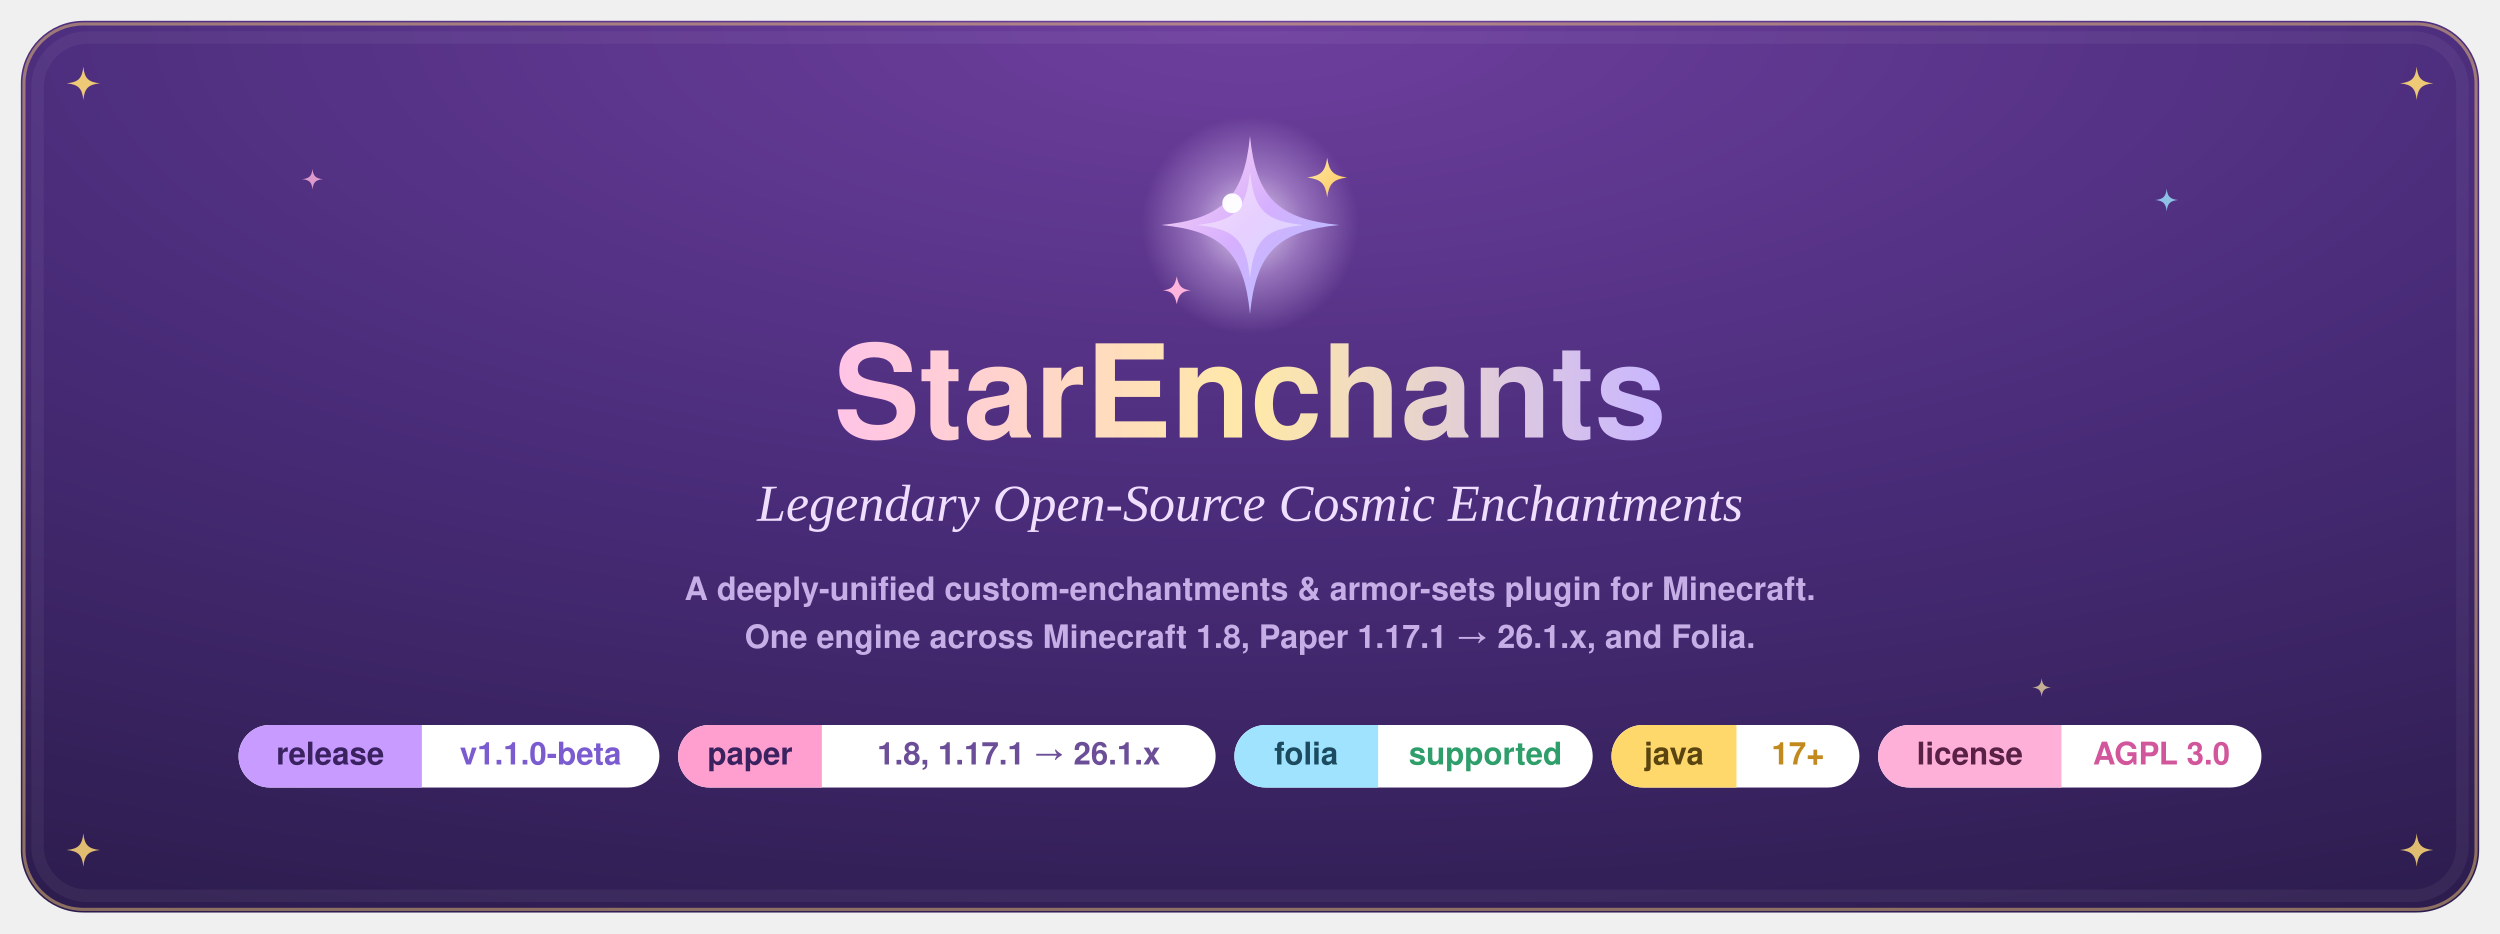
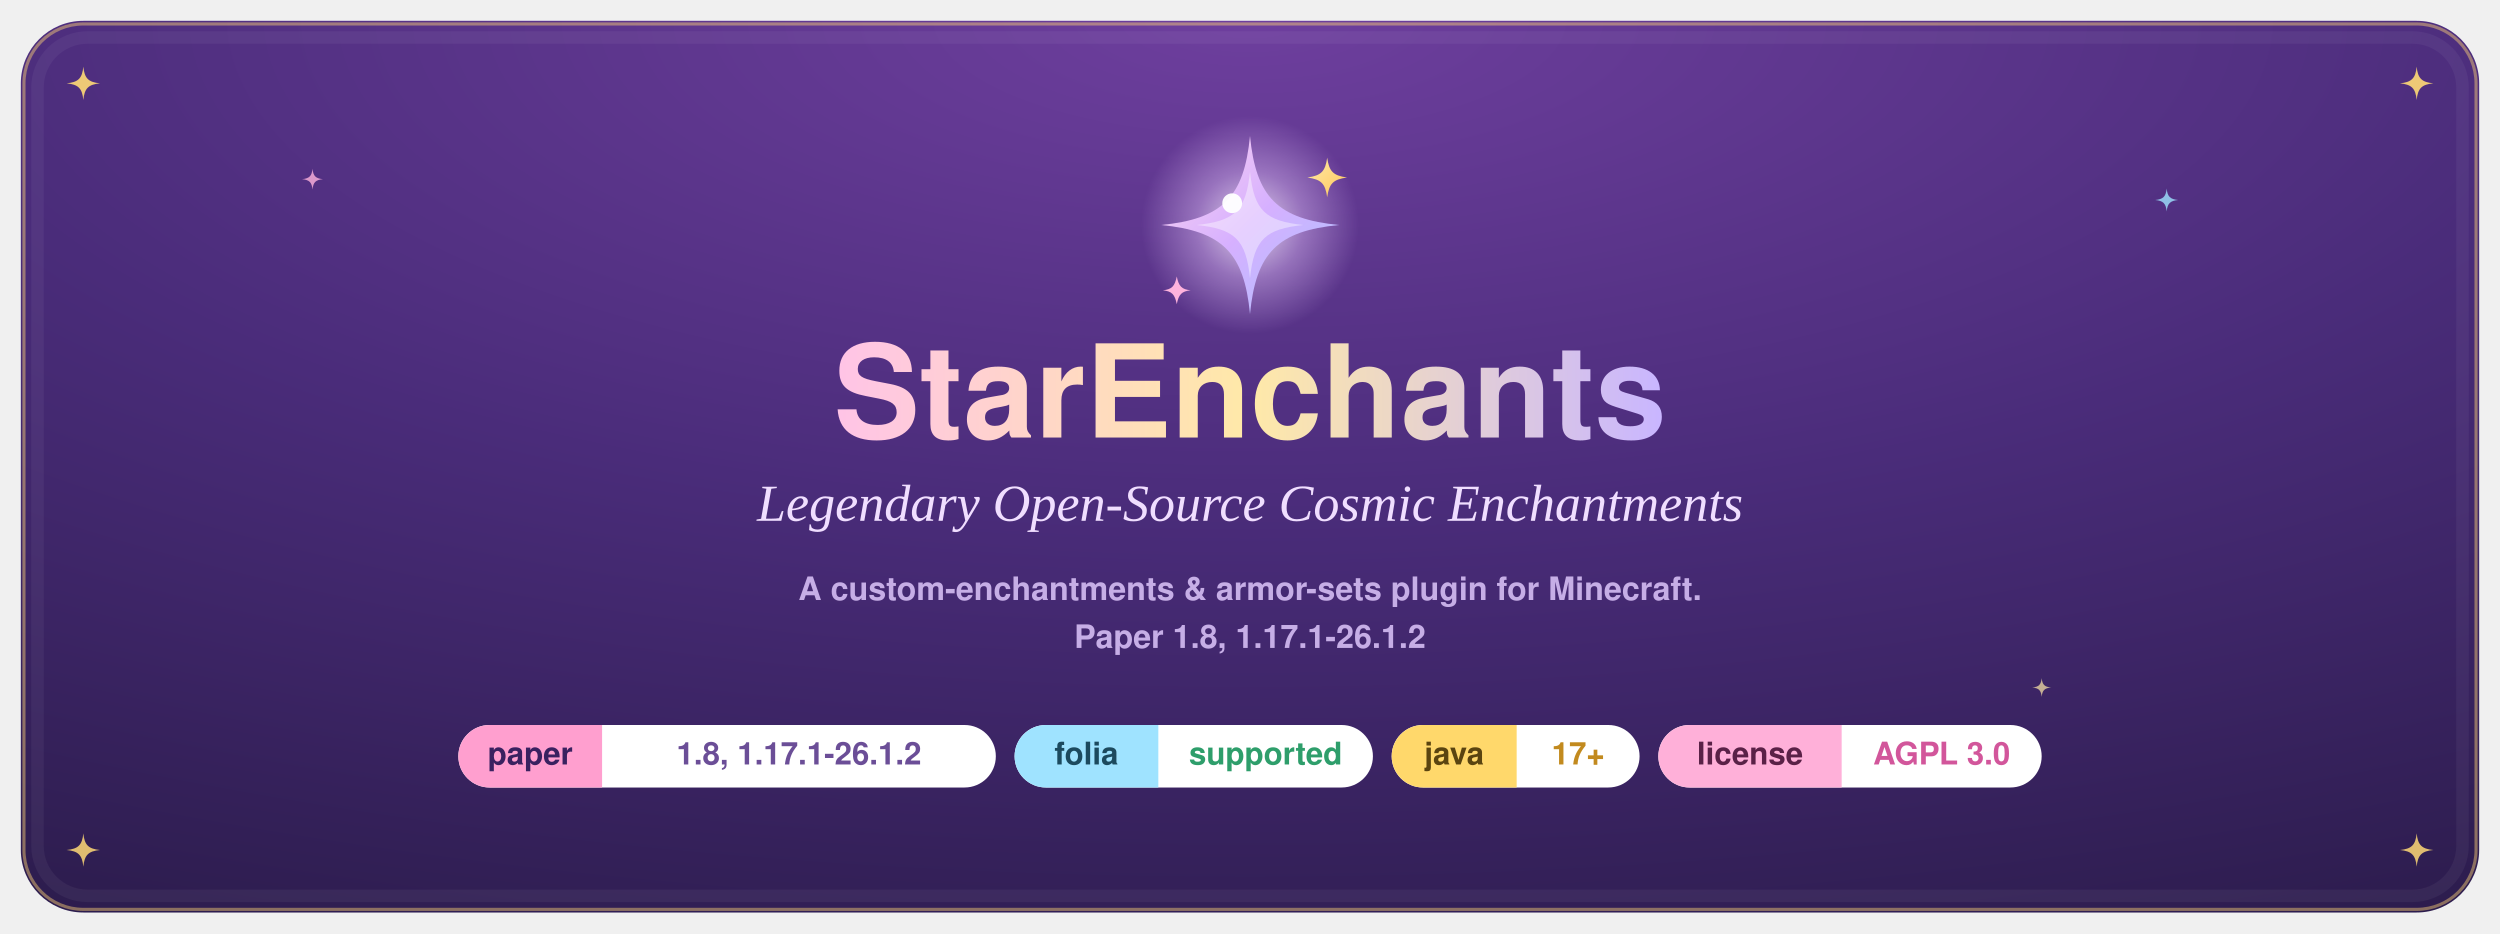
- <svg xmlns="http://www.w3.org/2000/svg" width="1200" height="448" viewBox="0 0 1200 448" role="img" aria-label="StarEnchants — a deeply-unified custom-enchantments and armor-sets plugin for Minecraft">
+ <svg xmlns="http://www.w3.org/2000/svg" width="1200" height="448" viewBox="0 0 1200 448" role="img" aria-label="StarEnchants — a custom-enchantments and armor-sets plugin for Minecraft">
  <defs>
    <radialGradient id="card" cx="50%" cy="0%" r="115%">
      <stop offset="0" stop-color="#6E3F9E" />
      <stop offset="0.48" stop-color="#4A2C7A" />
      <stop offset="1" stop-color="#2A1B4A" />
    </radialGradient>
    <linearGradient id="wm" x1="0" y1="0" x2="1" y2="0">
      <stop offset="0" stop-color="#FFC4E6" />
      <stop offset="0.5" stop-color="#FFE9A8" />
      <stop offset="1" stop-color="#C9B6FF" />
    </linearGradient>
    <radialGradient id="hGlow" cx="50%" cy="50%" r="50%">
      <stop offset="0" stop-color="#FFFFFF" stop-opacity="0.85" />
      <stop offset="0.5" stop-color="#E9C9FF" stop-opacity="0.4" />
      <stop offset="1" stop-color="#E9C9FF" stop-opacity="0" />
    </radialGradient>
    <linearGradient id="hStar" x1="0" y1="0" x2="1" y2="1">
      <stop offset="0" stop-color="#FFD6EE" />
      <stop offset="0.5" stop-color="#D6B0FF" />
      <stop offset="1" stop-color="#A8C2FF" />
    </linearGradient>
    <linearGradient id="hGold" x1="0" y1="0" x2="1" y2="1">
      <stop offset="0" stop-color="#FFE9A8" />
      <stop offset="1" stop-color="#FFC75A" />
    </linearGradient>
  </defs>
  <rect x="10" y="10" width="1180" height="428" rx="30" fill="url(#card)" />
  <rect x="11.5" y="11.5" width="1177" height="425" rx="28.5" fill="none" stroke="#FFD676" stroke-opacity="0.45" stroke-width="1.5" />
  <rect x="18" y="18" width="1164" height="412" rx="24" fill="none" stroke="#FFFFFF" stroke-opacity="0.05" stroke-width="6" />
  <path transform="translate(40 40) scale(0.800)" d="M0 -10 C0.7 -3 3 -0.7 10 0 C3 0.7 0.7 3 0 10 C-0.7 3 -3 0.7 -10 0 C-3 -0.7 -0.7 -3 0 -10 Z" fill="#FFD976" opacity="0.9" />
  <path transform="translate(1160 40) scale(0.800)" d="M0 -10 C0.7 -3 3 -0.7 10 0 C3 0.7 0.7 3 0 10 C-0.7 3 -3 0.7 -10 0 C-3 -0.7 -0.7 -3 0 -10 Z" fill="#FFD976" opacity="0.9" />
  <path transform="translate(40 408) scale(0.800)" d="M0 -10 C0.7 -3 3 -0.7 10 0 C3 0.7 0.7 3 0 10 C-0.7 3 -3 0.7 -10 0 C-3 -0.7 -0.7 -3 0 -10 Z" fill="#FFD976" opacity="0.85" />
  <path transform="translate(1160 408) scale(0.800)" d="M0 -10 C0.7 -3 3 -0.7 10 0 C3 0.7 0.7 3 0 10 C-0.7 3 -3 0.7 -10 0 C-3 -0.7 -0.7 -3 0 -10 Z" fill="#FFD976" opacity="0.85" />
  <path transform="translate(150 86) scale(0.500)" d="M0 -10 C0.7 -3 3 -0.7 10 0 C3 0.7 0.7 3 0 10 C-0.7 3 -3 0.7 -10 0 C-3 -0.7 -0.7 -3 0 -10 Z" fill="#FFB3DD" opacity="0.8" />
  <path transform="translate(1040 96) scale(0.550)" d="M0 -10 C0.7 -3 3 -0.7 10 0 C3 0.7 0.7 3 0 10 C-0.7 3 -3 0.7 -10 0 C-3 -0.7 -0.7 -3 0 -10 Z" fill="#9FE3FF" opacity="0.8" />
  <path transform="translate(250 360) scale(0.450)" d="M0 -10 C0.7 -3 3 -0.7 10 0 C3 0.7 0.7 3 0 10 C-0.7 3 -3 0.7 -10 0 C-3 -0.7 -0.7 -3 0 -10 Z" fill="#FFB3DD" opacity="0.7" />
  <path transform="translate(980 330) scale(0.450)" d="M0 -10 C0.7 -3 3 -0.7 10 0 C3 0.7 0.7 3 0 10 C-0.7 3 -3 0.7 -10 0 C-3 -0.7 -0.7 -3 0 -10 Z" fill="#FFE9A8" opacity="0.7" />
  <g transform="translate(544.90 52.90) scale(0.95)">
    <circle cx="58" cy="58" r="55" fill="url(#hGlow)" />
    <path d="M58 13 C61 44 72 55 103 58 C72 61 61 72 58 103 C55 72 44 61 13 58 C44 55 55 44 58 13 Z" fill="url(#hStar)" />
    <path d="M58 31 C60 51 66 56 85 58 C66 60 60 65 58 85 C56 65 50 60 31 58 C50 56 56 51 58 31 Z" fill="#FFFFFF" opacity="0.4" />
    <circle cx="49" cy="47" r="5" fill="#FFFFFF" opacity="0.95" />
    <path d="M97 24 C98 31 100 33 107 34 C100 35 98 37 97 44 C96 37 94 35 87 34 C94 33 96 31 97 24 Z" fill="url(#hGold)" />
    <path d="M21 84 C22 89 23.5 90.5 28 91 C23.5 91.5 22 93 21 98 C20 93 18.5 91.5 14 91 C18.5 90.5 20 89 21 84 Z" fill="#FFB3DD" />
  </g>
  <text x="600" y="210" font-family="'Trebuchet MS','Segoe UI',system-ui,-apple-system,Helvetica,Arial,sans-serif" font-size="62" font-weight="700" fill="url(#wm)" text-anchor="middle" dominant-baseline="alphabetic">StarEnchants</text>
  <text x="600" y="250" font-family="Georgia,'Times New Roman',serif" font-size="25" font-style="italic" fill="#F0DEFF" text-anchor="middle">Legendary Open-Source Cosmic Enchantments</text>
-   <text x="600" y="288" font-family="'Trebuchet MS','Segoe UI',system-ui,-apple-system,Helvetica,Arial,sans-serif" font-size="15.5" font-weight="600" fill="#C6AEE6" text-anchor="middle">A deeply-unified custom-enchantments &amp; armor-sets plugin for Minecraft.</text>
-   <text x="600" y="311" font-family="'Trebuchet MS','Segoe UI',system-ui,-apple-system,Helvetica,Arial,sans-serif" font-size="15.5" font-weight="600" fill="#C6AEE6" text-anchor="middle">One engine across Minecraft 1.8, Paper 1.17.1 → 26.1.x, and Folia.</text>
-   <rect x="114.5" y="348" width="202" height="30" rx="15" fill="#FFFFFF" />
-   <path d="M129.5 348 H202.5 V378 H129.5 A15 15 0 0 1 114.5 363 V363 A15 15 0 0 1 129.5 348 Z" fill="#C79BFF" />
-   <text x="158.5" y="363.5" font-family="'Trebuchet MS','Segoe UI',system-ui,-apple-system,Helvetica,Arial,sans-serif" font-size="15" font-weight="700" fill="#3A2160" text-anchor="middle" dominant-baseline="central">release</text>
-   <text x="259.5" y="363.5" font-family="'Trebuchet MS','Segoe UI',system-ui,-apple-system,Helvetica,Arial,sans-serif" font-size="15" font-weight="700" fill="#7A5BD0" text-anchor="middle" dominant-baseline="central">v1.1.0-beta</text>
-   <rect x="325.5" y="348" width="258" height="30" rx="15" fill="#FFFFFF" />
-   <path d="M340.5 348 H394.5 V378 H340.5 A15 15 0 0 1 325.5 363 V363 A15 15 0 0 1 340.5 348 Z" fill="#FF9FCF" />
-   <text x="360" y="363.5" font-family="'Trebuchet MS','Segoe UI',system-ui,-apple-system,Helvetica,Arial,sans-serif" font-size="15" font-weight="700" fill="#3A2160" text-anchor="middle" dominant-baseline="central">paper</text>
-   <text x="489" y="363.5" font-family="'Trebuchet MS','Segoe UI',system-ui,-apple-system,Helvetica,Arial,sans-serif" font-size="15" font-weight="700" fill="#6B4E97" text-anchor="middle" dominant-baseline="central">1.8, 1.17.1 → 26.1.x</text>
-   <rect x="592.5" y="348" width="172" height="30" rx="15" fill="#FFFFFF" />
-   <path d="M607.5 348 H661.5 V378 H607.5 A15 15 0 0 1 592.5 363 V363 A15 15 0 0 1 607.5 348 Z" fill="#9FE3FF" />
-   <text x="627" y="363.5" font-family="'Trebuchet MS','Segoe UI',system-ui,-apple-system,Helvetica,Arial,sans-serif" font-size="15" font-weight="700" fill="#1C4A5E" text-anchor="middle" dominant-baseline="central">folia</text>
-   <text x="713" y="363.5" font-family="'Trebuchet MS','Segoe UI',system-ui,-apple-system,Helvetica,Arial,sans-serif" font-size="15" font-weight="700" fill="#2E9E6B" text-anchor="middle" dominant-baseline="central">supported</text>
-   <rect x="773.5" y="348" width="119" height="30" rx="15" fill="#FFFFFF" />
-   <path d="M788.5 348 H833.5 V378 H788.5 A15 15 0 0 1 773.5 363 V363 A15 15 0 0 1 788.5 348 Z" fill="#FFD86B" />
-   <text x="803.5" y="363.5" font-family="'Trebuchet MS','Segoe UI',system-ui,-apple-system,Helvetica,Arial,sans-serif" font-size="15" font-weight="700" fill="#5A4410" text-anchor="middle" dominant-baseline="central">java</text>
-   <text x="863" y="363.5" font-family="'Trebuchet MS','Segoe UI',system-ui,-apple-system,Helvetica,Arial,sans-serif" font-size="15" font-weight="700" fill="#C28A1E" text-anchor="middle" dominant-baseline="central">17+</text>
-   <rect x="901.5" y="348" width="184" height="30" rx="15" fill="#FFFFFF" />
-   <path d="M916.5 348 H989.5 V378 H916.5 A15 15 0 0 1 901.5 363 V363 A15 15 0 0 1 916.5 348 Z" fill="#FFB0D9" />
-   <text x="945.5" y="363.5" font-family="'Trebuchet MS','Segoe UI',system-ui,-apple-system,Helvetica,Arial,sans-serif" font-size="15" font-weight="700" fill="#5A2147" text-anchor="middle" dominant-baseline="central">license</text>
-   <text x="1037.5" y="363.5" font-family="'Trebuchet MS','Segoe UI',system-ui,-apple-system,Helvetica,Arial,sans-serif" font-size="15" font-weight="700" fill="#D2569B" text-anchor="middle" dominant-baseline="central">AGPL 3.0</text>
+   <text x="600" y="288" font-family="'Trebuchet MS','Segoe UI',system-ui,-apple-system,Helvetica,Arial,sans-serif" font-size="15.5" font-weight="600" fill="#C6AEE6" text-anchor="middle">A custom-enchantments &amp; armor-sets plugin for Minecraft.</text>
+   <text x="600" y="311" font-family="'Trebuchet MS','Segoe UI',system-ui,-apple-system,Helvetica,Arial,sans-serif" font-size="15.5" font-weight="600" fill="#C6AEE6" text-anchor="middle">Paper 1.8, 1.17.1-26.1.2</text>
+   <g transform="translate(-105.5 0)">
+     <rect x="325.5" y="348" width="258" height="30" rx="15" fill="#FFFFFF" />
+     <path d="M340.5 348 H394.5 V378 H340.5 A15 15 0 0 1 325.5 363 V363 A15 15 0 0 1 340.5 348 Z" fill="#FF9FCF" />
+     <text x="360" y="363.5" font-family="'Trebuchet MS','Segoe UI',system-ui,-apple-system,Helvetica,Arial,sans-serif" font-size="15" font-weight="700" fill="#3A2160" text-anchor="middle" dominant-baseline="central">paper</text>
+     <text x="489" y="363.5" font-family="'Trebuchet MS','Segoe UI',system-ui,-apple-system,Helvetica,Arial,sans-serif" font-size="15" font-weight="700" fill="#6B4E97" text-anchor="middle" dominant-baseline="central">1.8, 1.17.1-26.1.2</text>
+     <rect x="592.5" y="348" width="172" height="30" rx="15" fill="#FFFFFF" />
+     <path d="M607.5 348 H661.5 V378 H607.5 A15 15 0 0 1 592.5 363 V363 A15 15 0 0 1 607.5 348 Z" fill="#9FE3FF" />
+     <text x="627" y="363.5" font-family="'Trebuchet MS','Segoe UI',system-ui,-apple-system,Helvetica,Arial,sans-serif" font-size="15" font-weight="700" fill="#1C4A5E" text-anchor="middle" dominant-baseline="central">folia</text>
+     <text x="713" y="363.5" font-family="'Trebuchet MS','Segoe UI',system-ui,-apple-system,Helvetica,Arial,sans-serif" font-size="15" font-weight="700" fill="#2E9E6B" text-anchor="middle" dominant-baseline="central">supported</text>
+     <rect x="773.5" y="348" width="119" height="30" rx="15" fill="#FFFFFF" />
+     <path d="M788.5 348 H833.5 V378 H788.5 A15 15 0 0 1 773.5 363 V363 A15 15 0 0 1 788.5 348 Z" fill="#FFD86B" />
+     <text x="803.5" y="363.5" font-family="'Trebuchet MS','Segoe UI',system-ui,-apple-system,Helvetica,Arial,sans-serif" font-size="15" font-weight="700" fill="#5A4410" text-anchor="middle" dominant-baseline="central">java</text>
+     <text x="863" y="363.5" font-family="'Trebuchet MS','Segoe UI',system-ui,-apple-system,Helvetica,Arial,sans-serif" font-size="15" font-weight="700" fill="#C28A1E" text-anchor="middle" dominant-baseline="central">17+</text>
+     <rect x="901.5" y="348" width="184" height="30" rx="15" fill="#FFFFFF" />
+     <path d="M916.5 348 H989.5 V378 H916.5 A15 15 0 0 1 901.5 363 V363 A15 15 0 0 1 916.5 348 Z" fill="#FFB0D9" />
+     <text x="945.5" y="363.5" font-family="'Trebuchet MS','Segoe UI',system-ui,-apple-system,Helvetica,Arial,sans-serif" font-size="15" font-weight="700" fill="#5A2147" text-anchor="middle" dominant-baseline="central">license</text>
+     <text x="1037.5" y="363.5" font-family="'Trebuchet MS','Segoe UI',system-ui,-apple-system,Helvetica,Arial,sans-serif" font-size="15" font-weight="700" fill="#D2569B" text-anchor="middle" dominant-baseline="central">AGPL 3.0</text>
+   </g>
</svg>
